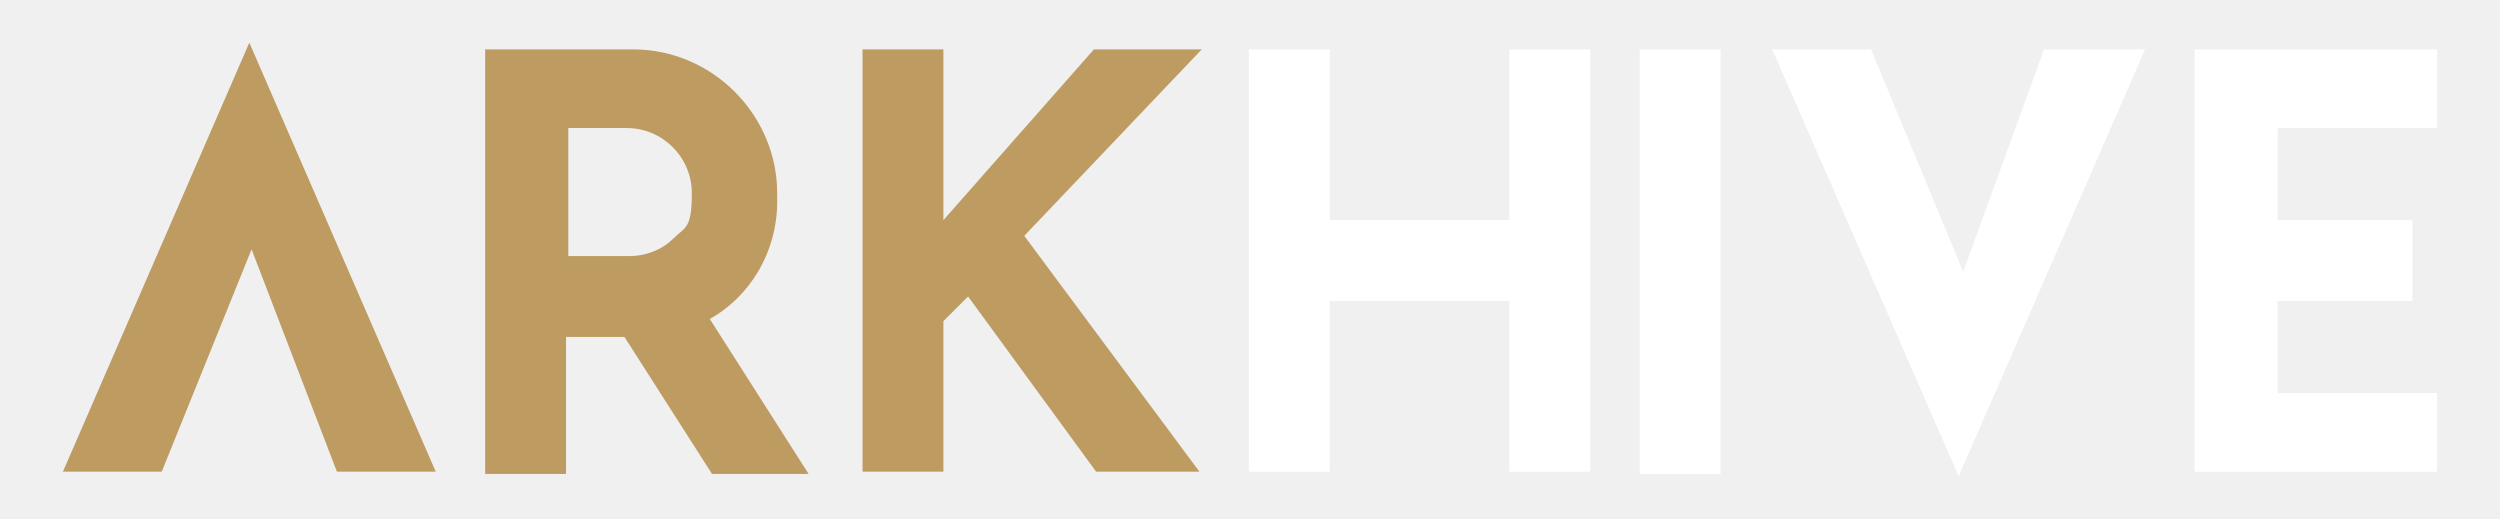
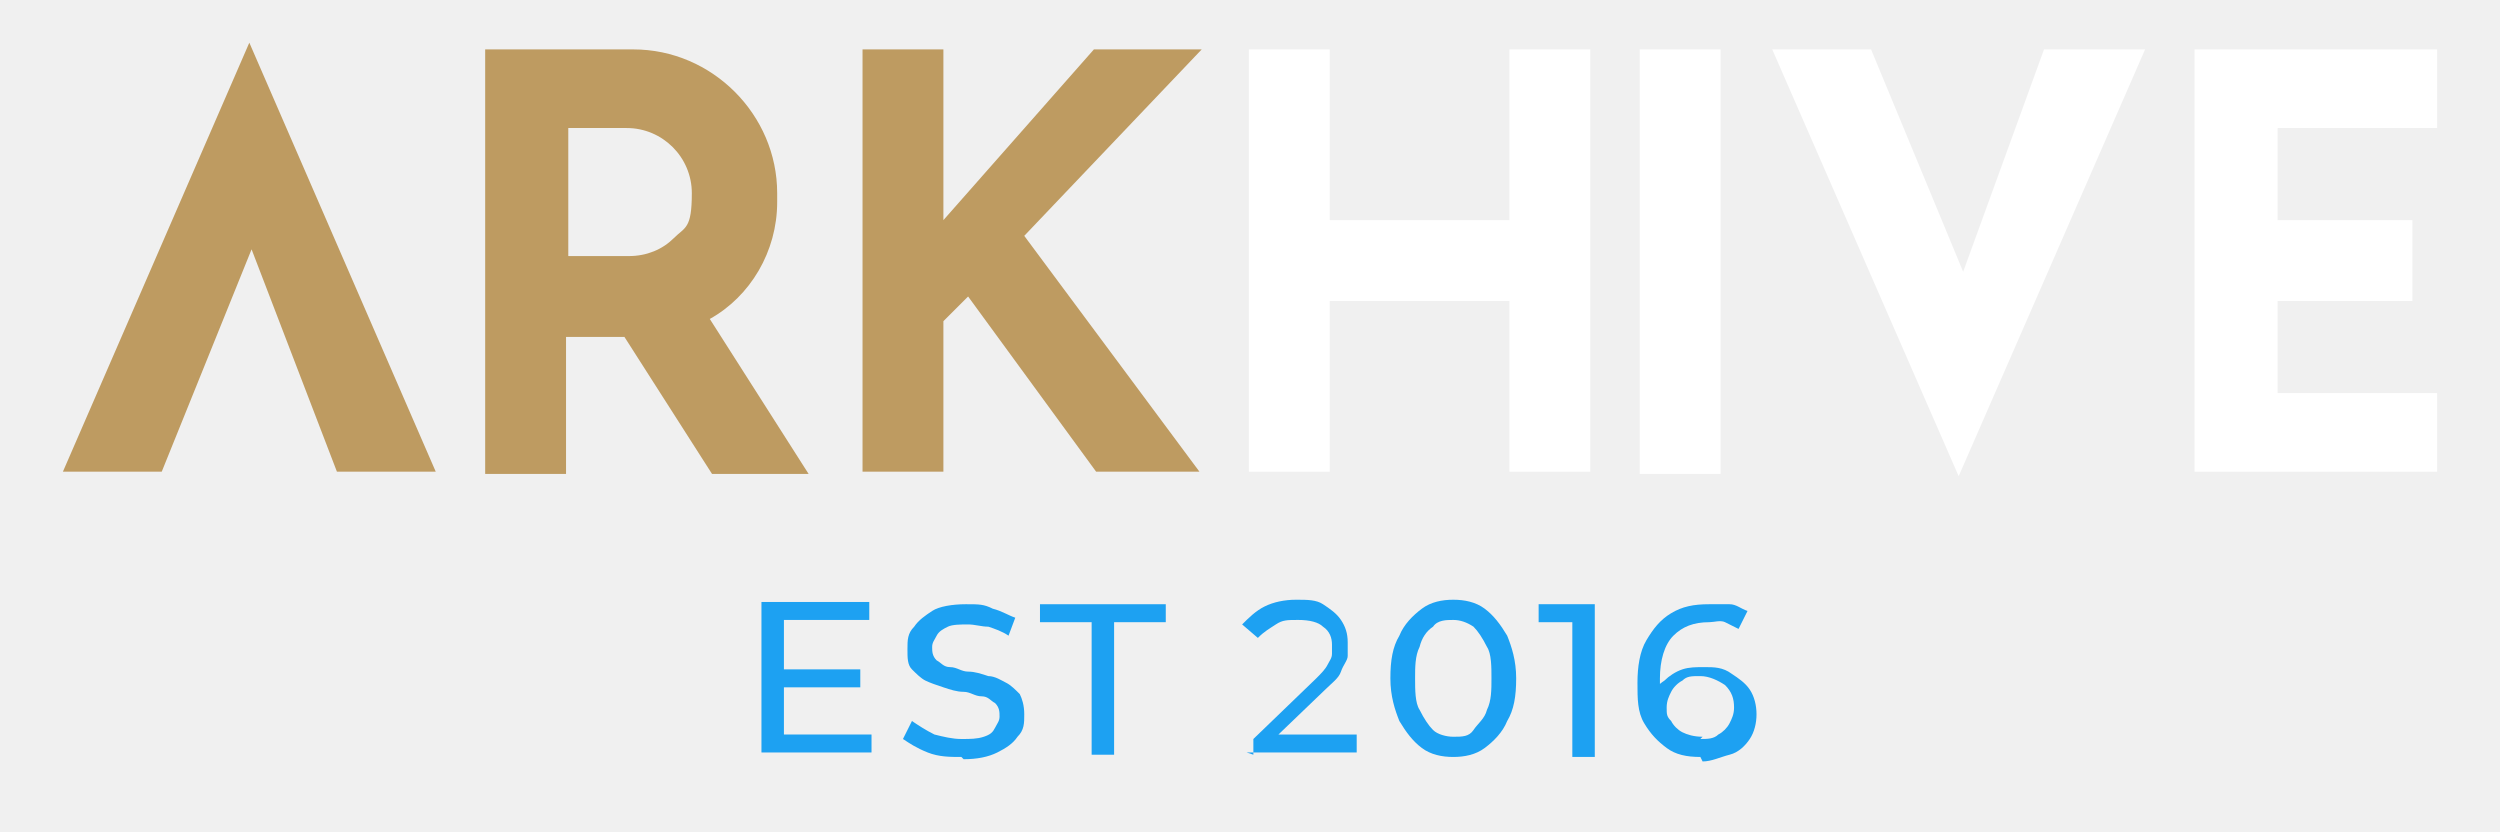
- <svg xmlns="http://www.w3.org/2000/svg" id="Layer_1" version="1.1" viewBox="0 0 111.3 23.1">
+ <svg xmlns="http://www.w3.org/2000/svg" id="Layer_1" version="1.1" viewBox="0 0 111.3 37">
  <defs>
    <style>
-       .st0 {
+       .st0, .st1 {
+         fill: #1da1f2;
+       }
+ 
+       .st2 {
        fill: #fff;
      }

      .st1 {
+         font-family: Montserrat-Medium, Montserrat;
+         font-size: 9px;
+         font-weight: 500;
+         letter-spacing: 0em;
+       }
+ 
+       .st3 {
        fill: #be9b61;
      }
    </style>
  </defs>
  <g>
-     <polygon class="st1" points="2.8 21 7.2 21 11.2 11.1 15 21 19.4 21 11.1 1.9 2.8 21" />
-     <path class="st1" d="M31.6,14.2c1.8-1,3-3,3-5.2v-.4c0-3.5-2.9-6.4-6.4-6.4h-6.6v18.9s3.6,0,3.6,0v-6.1h2.6l3.9,6.1h4.3l-4.4-6.9s0,0,0,0ZM25.2,5.7h2.7c1.6,0,2.9,1.3,2.9,2.9s-.3,1.5-.8,2c-.5.5-1.2.8-2,.8h-2.7v-5.8Z" />
-     <polygon class="st1" points="53.5 2.2 48.7 2.2 42 9.8 42 2.2 38.4 2.2 38.4 21 42 21 42 14.3 43.1 13.2 43.1 13.2 48.8 21 53.4 21 45.6 10.5 53.5 2.2" />
+     <polygon class="st3" points="2.8 21 7.2 21 11.2 11.1 15 21 19.4 21 11.1 1.9 2.8 21" />
+     <path class="st3" d="M31.6,14.2c1.8-1,3-3,3-5.2v-.4c0-3.5-2.9-6.4-6.4-6.4h-6.6v18.9h3.6v-6.1h2.6l3.9,6.1h4.3l-4.4-6.9h0ZM25.2,5.7h2.7c1.6,0,2.9,1.3,2.9,2.9s-.3,1.5-.8,2-1.2.8-2,.8h-2.7v-5.8h-.1Z" />
+     <polygon class="st3" points="53.5 2.2 48.7 2.2 42 9.8 42 2.2 38.4 2.2 38.4 21 42 21 42 14.3 43.1 13.2 43.1 13.2 48.8 21 53.4 21 45.6 10.5 53.5 2.2" />
  </g>
  <g>
-     <polygon class="st0" points="87.4 12.1 83.3 2.2 78.9 2.2 87.2 21.2 95.5 2.2 91 2.2 87.4 12.1" />
-     <polygon class="st0" points="67.2 9.8 59.2 9.8 59.2 2.2 55.6 2.2 55.6 21 59.2 21 59.2 13.4 67.2 13.4 67.2 21 70.8 21 70.8 2.2 67.2 2.2 67.2 9.8" />
-     <rect class="st0" x="73" y="2.2" width="3.6" height="18.9" />
-     <polygon class="st0" points="108.5 5.7 108.5 2.2 97.7 2.2 97.7 21 108.5 21 108.5 17.5 101.4 17.5 101.4 13.4 107.4 13.4 107.4 9.8 101.4 9.8 101.4 5.7 108.5 5.7" />
+     <polygon class="st2" points="87.4 12.1 83.3 2.2 78.9 2.2 87.2 21.2 95.5 2.2 91 2.2 87.4 12.1" />
+     <polygon class="st2" points="67.2 9.8 59.2 9.8 59.2 2.2 55.6 2.2 55.6 21 59.2 21 59.2 13.4 67.2 13.4 67.2 21 70.8 21 70.8 2.2 67.2 2.2 67.2 9.8" />
+     <rect class="st2" x="73" y="2.2" width="3.6" height="18.9" />
+     <polygon class="st2" points="108.5 5.7 108.5 2.2 97.7 2.2 97.7 21 108.5 21 108.5 17.5 101.4 17.5 101.4 13.4 107.4 13.4 107.4 9.8 101.4 9.8 101.4 5.7 108.5 5.7" />
  </g>
+   <g>
+     <path class="st0" d="M33.9,33.6v-6.8h4.8v.8h-3.8v5.1h3.9v.8h-4.9ZM34.8,30.6v-.8h3.5v.8h-3.5Z" />
+     <path class="st0" d="M42.8,33.7c-.5,0-1,0-1.5-.2s-.8-.4-1.1-.6l.4-.8c.3.2.6.4,1,.6.4.1.8.2,1.2.2s.7,0,1-.1.4-.2.5-.4c.1-.2.2-.3.2-.5s0-.4-.2-.6c-.2-.1-.3-.3-.6-.3s-.5-.2-.8-.2c-.3,0-.6-.1-.9-.2s-.6-.2-.8-.3-.4-.3-.6-.5-.2-.5-.2-.9,0-.7.3-1c.2-.3.5-.5.8-.7s.9-.3,1.5-.3.8,0,1.2.2c.4.1.7.3,1,.4l-.3.8c-.3-.2-.6-.3-.9-.4-.3,0-.6-.1-.9-.1s-.7,0-.9.1-.4.2-.5.4c-.1.2-.2.3-.2.5s0,.4.2.6c.2.1.3.3.6.3s.5.2.8.2c.3,0,.6.1.9.2.3,0,.6.2.8.3.2.1.4.3.6.5.1.2.2.5.2.9s0,.7-.3,1c-.2.3-.5.5-.9.7-.4.2-.9.3-1.5.3Z" />
+     <path class="st0" d="M48.6,33.6v-5.9h-2.3v-.8h5.6v.8h-2.3v5.9h-1Z" />
+     <path class="st0" d="M55.8,33.6v-.7l2.8-2.7c.2-.2.4-.4.5-.6.1-.2.2-.3.2-.5,0-.2,0-.3,0-.4,0-.3-.1-.6-.4-.8-.2-.2-.6-.3-1.1-.3s-.7,0-1,.2-.5.3-.8.6l-.7-.6c.3-.3.6-.6,1-.8.4-.2.9-.3,1.4-.3s.9,0,1.2.2c.3.2.6.4.8.7.2.3.3.6.3,1s0,.4,0,.6c0,.2-.2.4-.3.7s-.4.5-.7.8l-2.5,2.4-.2-.4h4.1v.8h-4.9Z" />
+     <path class="st0" d="M64.7,33.7c-.5,0-1-.1-1.4-.4-.4-.3-.7-.7-1-1.2-.2-.5-.4-1.1-.4-1.9s.1-1.4.4-1.9c.2-.5.6-.9,1-1.2.4-.3.9-.4,1.4-.4s1,.1,1.4.4c.4.3.7.7,1,1.2.2.5.4,1.1.4,1.9s-.1,1.4-.4,1.9c-.2.5-.6.9-1,1.2-.4.3-.9.4-1.4.4ZM64.7,32.8c.4,0,.7,0,.9-.3s.5-.5.6-.9c.2-.4.2-.9.2-1.4s0-1.1-.2-1.4c-.2-.4-.4-.7-.6-.9-.3-.2-.6-.3-.9-.3s-.7,0-.9.3c-.3.2-.5.5-.6.9-.2.4-.2.9-.2,1.4s0,1.1.2,1.4c.2.4.4.7.6.9s.6.3.9.3Z" />
+     <path class="st0" d="M70,33.6v-6.4l.4.5h-1.9v-.8h2.5v6.8h-1Z" />
+     <path class="st0" d="M75.7,33.7c-.6,0-1.1-.1-1.5-.4-.4-.3-.7-.6-1-1.1s-.3-1.1-.3-1.8.1-1.4.4-1.9.6-.9,1.1-1.2,1-.4,1.7-.4.6,0,.9,0c.3,0,.5.2.8.3l-.4.8c-.2-.1-.4-.2-.6-.3s-.5,0-.7,0c-.7,0-1.2.2-1.6.6-.4.4-.6,1.1-.6,1.9s0,.3,0,.5c0,.2,0,.4,0,.6l-.3-.3c0-.3.2-.5.5-.7.2-.2.5-.4.8-.5s.6-.1,1-.1.8,0,1.2.3c.3.2.6.4.8.7.2.3.3.7.3,1.1s-.1.8-.3,1.1c-.2.3-.5.6-.9.7s-.8.3-1.2.3ZM75.7,32.9c.3,0,.6,0,.8-.2.2-.1.4-.3.5-.5.1-.2.2-.4.2-.7,0-.4-.1-.7-.4-1-.3-.2-.7-.4-1.1-.4s-.6,0-.8.2c-.2.1-.4.3-.5.5-.1.2-.2.4-.2.7s0,.4.2.6c.1.2.3.4.5.5.2.1.5.2.9.2Z" />
+   </g>
+   <text class="st1" transform="translate(34.4 59)">
+     <tspan x="0" y="0">EST 2016</tspan>
+   </text>
</svg>
